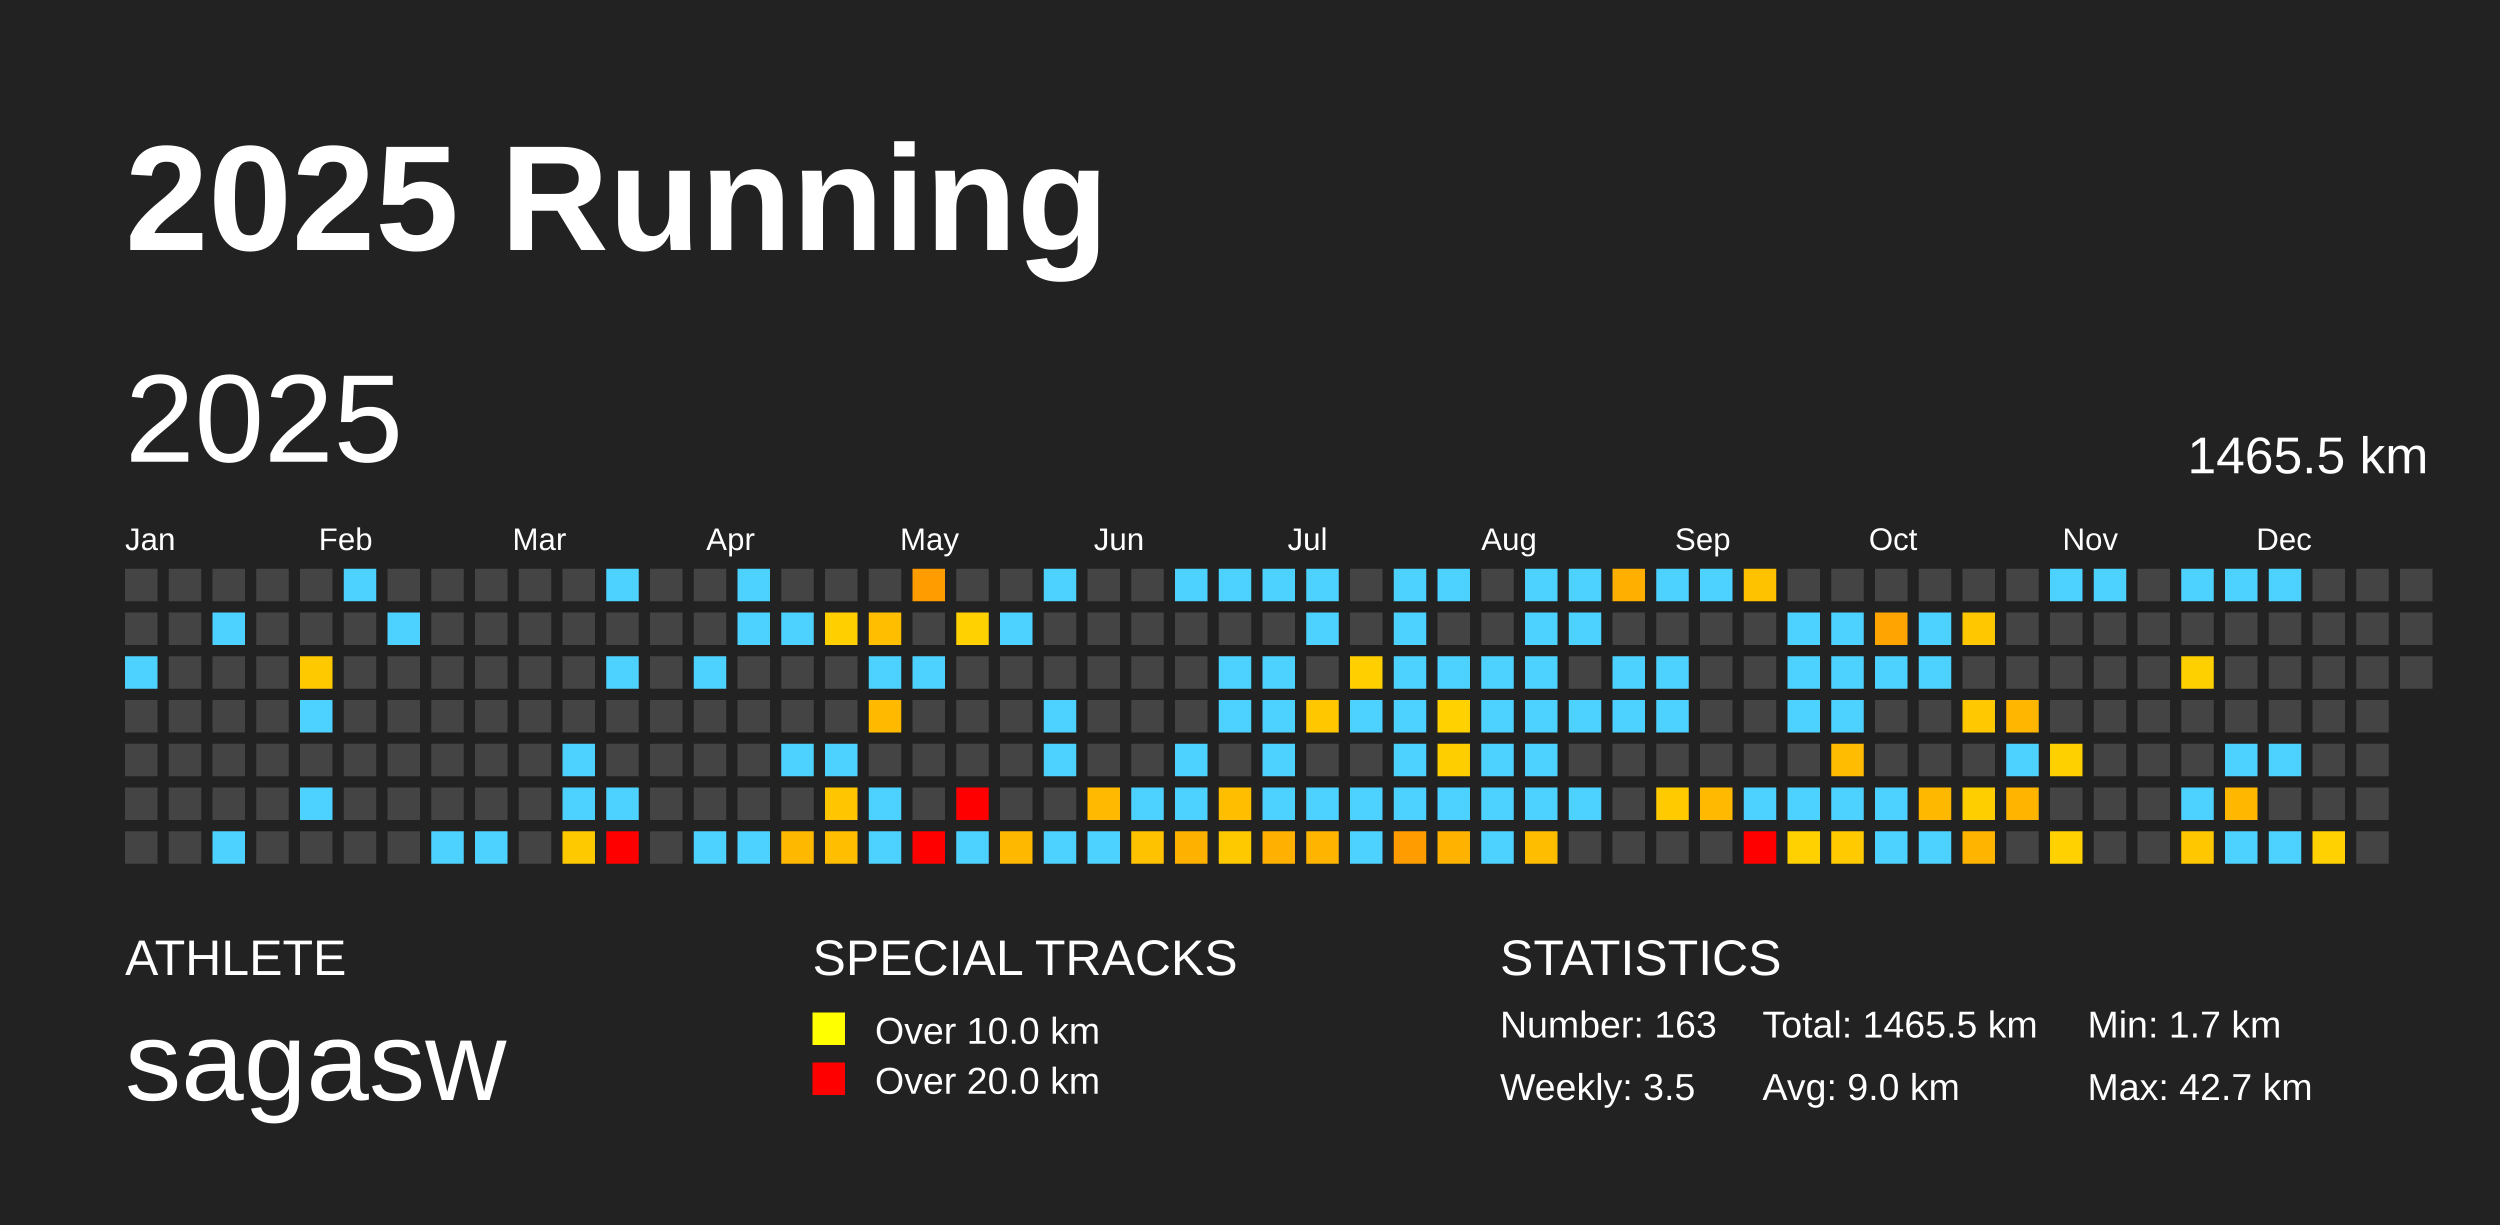
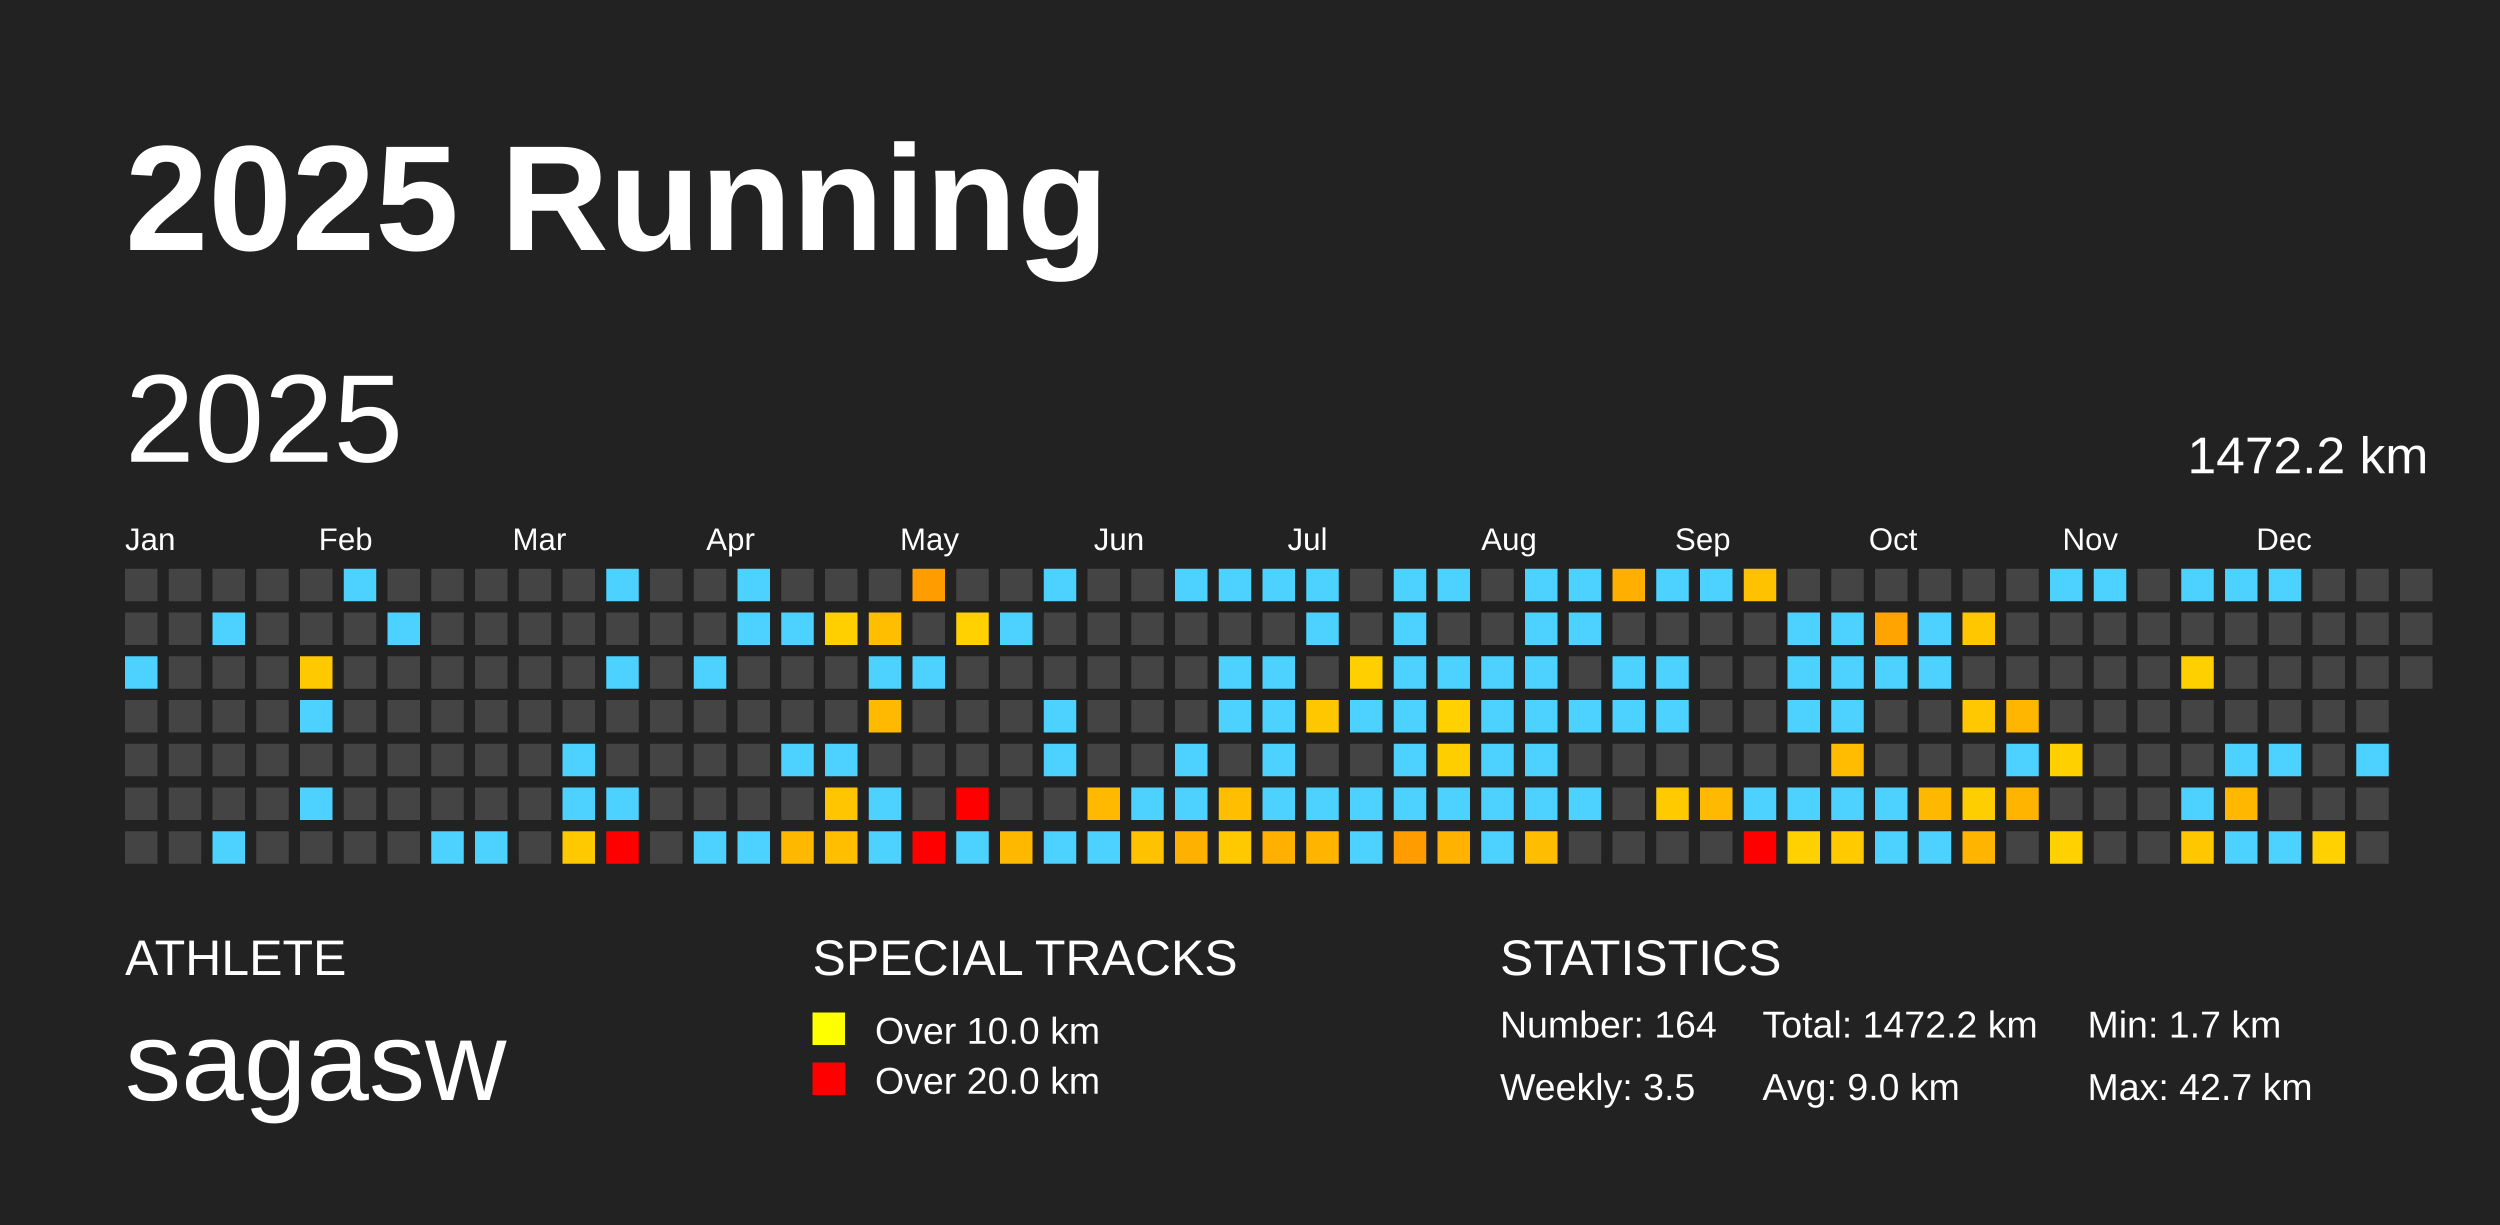
<svg xmlns="http://www.w3.org/2000/svg" baseProfile="full" height="98mm" version="1.1" viewBox="0,0,200,98" width="200mm">
  <defs />
  <rect fill="#222222" height="98" width="200" x="0" y="0" />
  <text fill="#FFFFFF" style="font-size:12px; font-family:Arial; font-weight:bold;" x="10" y="20">2025 Running</text>
  <text fill="#FFFFFF" style="font-size:4px; font-family:Arial" x="10" y="78">ATHLETE</text>
  <text fill="#FFFFFF" style="font-size:9px; font-family:Arial" x="10" y="88">sagasw</text>
  <text fill="#FFFFFF" style="font-size:4px; font-family:Arial" x="65" y="78">SPECIAL TRACKS</text>
  <rect fill="yellow" height="2.6" width="2.6" x="65" y="81" />
  <text fill="#FFFFFF" style="font-size:3px; font-family:Arial" x="70" y="83.5">Over 10.0 km</text>
  <rect fill="red" height="2.6" width="2.6" x="65" y="85" />
  <text fill="#FFFFFF" style="font-size:3px; font-family:Arial" x="70" y="87.5">Over 20.0 km</text>
  <text fill="#FFFFFF" style="font-size:4px; font-family:Arial" x="120" y="78">STATISTICS</text>
-   <text fill="#FFFFFF" style="font-size:3px; font-family:Arial" x="120" y="83">Number: 163</text>
+   <text fill="#FFFFFF" style="font-size:3px; font-family:Arial" x="120" y="83">Number: 164</text>
  <text fill="#FFFFFF" style="font-size:3px; font-family:Arial" x="120" y="88">Weekly: 3.5</text>
-   <text fill="#FFFFFF" style="font-size:3px; font-family:Arial" x="141" y="83">Total: 1465.5 km</text>
+   <text fill="#FFFFFF" style="font-size:3px; font-family:Arial" x="141" y="83">Total: 1472.2 km</text>
  <text fill="#FFFFFF" style="font-size:3px; font-family:Arial" x="141" y="88">Avg: 9.0 km</text>
  <text fill="#FFFFFF" style="font-size:3px; font-family:Arial" x="167" y="83">Min: 1.7 km</text>
  <text fill="#FFFFFF" style="font-size:3px; font-family:Arial" x="167" y="88">Max: 42.7 km</text>
  <text dominant-baseline="hanging" fill="#FFFFFF" style="font-size:10.0px; font-family:Arial;" x="10" y="30">2025</text>
-   <text dominant-baseline="hanging" fill="#FFFFFF" style="font-size:4.125px; font-family:Arial;" x="175" y="35">1465.5 km</text>
+   <text dominant-baseline="hanging" fill="#FFFFFF" style="font-size:4.125px; font-family:Arial;" x="175" y="35">1472.2 km</text>
  <text fill="#FFFFFF" style="font-size:2.5px; font-family:Arial" x="10.0" y="44">Jan</text>
  <text fill="#FFFFFF" style="font-size:2.5px; font-family:Arial" x="25.5" y="44">Feb</text>
  <text fill="#FFFFFF" style="font-size:2.5px; font-family:Arial" x="41.0" y="44">Mar</text>
  <text fill="#FFFFFF" style="font-size:2.5px; font-family:Arial" x="56.5" y="44">Apr</text>
  <text fill="#FFFFFF" style="font-size:2.5px; font-family:Arial" x="72.0" y="44">May</text>
  <text fill="#FFFFFF" style="font-size:2.5px; font-family:Arial" x="87.5" y="44">Jun</text>
  <text fill="#FFFFFF" style="font-size:2.5px; font-family:Arial" x="103.0" y="44">Jul</text>
  <text fill="#FFFFFF" style="font-size:2.5px; font-family:Arial" x="118.5" y="44">Aug</text>
  <text fill="#FFFFFF" style="font-size:2.5px; font-family:Arial" x="134.0" y="44">Sep</text>
  <text fill="#FFFFFF" style="font-size:2.5px; font-family:Arial" x="149.5" y="44">Oct</text>
  <text fill="#FFFFFF" style="font-size:2.5px; font-family:Arial" x="165.0" y="44">Nov</text>
  <text fill="#FFFFFF" style="font-size:2.5px; font-family:Arial" x="180.5" y="44">Dec</text>
  <rect fill="#444444" height="2.6" width="2.6" x="10.0" y="45.5" />
  <rect fill="#444444" height="2.6" width="2.6" x="10.0" y="49.0" />
  <rect fill="#4dd2ff" height="2.6" width="2.6" x="10.0" y="52.5" />
  <rect fill="#444444" height="2.6" width="2.6" x="10.0" y="56.0" />
  <rect fill="#444444" height="2.6" width="2.6" x="10.0" y="59.5" />
  <rect fill="#444444" height="2.6" width="2.6" x="10.0" y="63.0" />
  <rect fill="#444444" height="2.6" width="2.6" x="10.0" y="66.5" />
  <rect fill="#444444" height="2.6" width="2.6" x="13.5" y="45.5" />
  <rect fill="#444444" height="2.6" width="2.6" x="13.5" y="49.0" />
  <rect fill="#444444" height="2.6" width="2.6" x="13.5" y="52.5" />
  <rect fill="#444444" height="2.6" width="2.6" x="13.5" y="56.0" />
  <rect fill="#444444" height="2.6" width="2.6" x="13.5" y="59.5" />
  <rect fill="#444444" height="2.6" width="2.6" x="13.5" y="63.0" />
  <rect fill="#444444" height="2.6" width="2.6" x="13.5" y="66.5" />
  <rect fill="#444444" height="2.6" width="2.6" x="17.0" y="45.5" />
  <rect fill="#4dd2ff" height="2.6" width="2.6" x="17.0" y="49.0" />
  <rect fill="#444444" height="2.6" width="2.6" x="17.0" y="52.5" />
  <rect fill="#444444" height="2.6" width="2.6" x="17.0" y="56.0" />
  <rect fill="#444444" height="2.6" width="2.6" x="17.0" y="59.5" />
  <rect fill="#444444" height="2.6" width="2.6" x="17.0" y="63.0" />
  <rect fill="#4dd2ff" height="2.6" width="2.6" x="17.0" y="66.5" />
  <rect fill="#444444" height="2.6" width="2.6" x="20.5" y="45.5" />
  <rect fill="#444444" height="2.6" width="2.6" x="20.5" y="49.0" />
  <rect fill="#444444" height="2.6" width="2.6" x="20.5" y="52.5" />
  <rect fill="#444444" height="2.6" width="2.6" x="20.5" y="56.0" />
  <rect fill="#444444" height="2.6" width="2.6" x="20.5" y="59.5" />
  <rect fill="#444444" height="2.6" width="2.6" x="20.5" y="63.0" />
  <rect fill="#444444" height="2.6" width="2.6" x="20.5" y="66.5" />
  <rect fill="#444444" height="2.6" width="2.6" x="24.0" y="45.5" />
  <rect fill="#444444" height="2.6" width="2.6" x="24.0" y="49.0" />
  <rect fill="#ffc900" height="2.6" width="2.6" x="24.0" y="52.5" />
  <rect fill="#4dd2ff" height="2.6" width="2.6" x="24.0" y="56.0" />
  <rect fill="#444444" height="2.6" width="2.6" x="24.0" y="59.5" />
  <rect fill="#4dd2ff" height="2.6" width="2.6" x="24.0" y="63.0" />
  <rect fill="#444444" height="2.6" width="2.6" x="24.0" y="66.5" />
  <rect fill="#4dd2ff" height="2.6" width="2.6" x="27.5" y="45.5" />
  <rect fill="#444444" height="2.6" width="2.6" x="27.5" y="49.0" />
  <rect fill="#444444" height="2.6" width="2.6" x="27.5" y="52.5" />
  <rect fill="#444444" height="2.6" width="2.6" x="27.5" y="56.0" />
  <rect fill="#444444" height="2.6" width="2.6" x="27.5" y="59.5" />
  <rect fill="#444444" height="2.6" width="2.6" x="27.5" y="63.0" />
  <rect fill="#444444" height="2.6" width="2.6" x="27.5" y="66.5" />
  <rect fill="#444444" height="2.6" width="2.6" x="31.0" y="45.5" />
  <rect fill="#4dd2ff" height="2.6" width="2.6" x="31.0" y="49.0" />
  <rect fill="#444444" height="2.6" width="2.6" x="31.0" y="52.5" />
  <rect fill="#444444" height="2.6" width="2.6" x="31.0" y="56.0" />
  <rect fill="#444444" height="2.6" width="2.6" x="31.0" y="59.5" />
  <rect fill="#444444" height="2.6" width="2.6" x="31.0" y="63.0" />
  <rect fill="#444444" height="2.6" width="2.6" x="31.0" y="66.5" />
  <rect fill="#444444" height="2.6" width="2.6" x="34.5" y="45.5" />
  <rect fill="#444444" height="2.6" width="2.6" x="34.5" y="49.0" />
  <rect fill="#444444" height="2.6" width="2.6" x="34.5" y="52.5" />
  <rect fill="#444444" height="2.6" width="2.6" x="34.5" y="56.0" />
  <rect fill="#444444" height="2.6" width="2.6" x="34.5" y="59.5" />
  <rect fill="#444444" height="2.6" width="2.6" x="34.5" y="63.0" />
  <rect fill="#4dd2ff" height="2.6" width="2.6" x="34.5" y="66.5" />
  <rect fill="#444444" height="2.6" width="2.6" x="38.0" y="45.5" />
  <rect fill="#444444" height="2.6" width="2.6" x="38.0" y="49.0" />
  <rect fill="#444444" height="2.6" width="2.6" x="38.0" y="52.5" />
  <rect fill="#444444" height="2.6" width="2.6" x="38.0" y="56.0" />
  <rect fill="#444444" height="2.6" width="2.6" x="38.0" y="59.5" />
  <rect fill="#444444" height="2.6" width="2.6" x="38.0" y="63.0" />
  <rect fill="#4dd2ff" height="2.6" width="2.6" x="38.0" y="66.5" />
  <rect fill="#444444" height="2.6" width="2.6" x="41.5" y="45.5" />
  <rect fill="#444444" height="2.6" width="2.6" x="41.5" y="49.0" />
  <rect fill="#444444" height="2.6" width="2.6" x="41.5" y="52.5" />
  <rect fill="#444444" height="2.6" width="2.6" x="41.5" y="56.0" />
  <rect fill="#444444" height="2.6" width="2.6" x="41.5" y="59.5" />
  <rect fill="#444444" height="2.6" width="2.6" x="41.5" y="63.0" />
  <rect fill="#444444" height="2.6" width="2.6" x="41.5" y="66.5" />
  <rect fill="#444444" height="2.6" width="2.6" x="45.0" y="45.5" />
  <rect fill="#444444" height="2.6" width="2.6" x="45.0" y="49.0" />
  <rect fill="#444444" height="2.6" width="2.6" x="45.0" y="52.5" />
  <rect fill="#444444" height="2.6" width="2.6" x="45.0" y="56.0" />
  <rect fill="#4dd2ff" height="2.6" width="2.6" x="45.0" y="59.5" />
  <rect fill="#4dd2ff" height="2.6" width="2.6" x="45.0" y="63.0" />
  <rect fill="#ffc900" height="2.6" width="2.6" x="45.0" y="66.5" />
  <rect fill="#4dd2ff" height="2.6" width="2.6" x="48.5" y="45.5" />
  <rect fill="#444444" height="2.6" width="2.6" x="48.5" y="49.0" />
  <rect fill="#4dd2ff" height="2.6" width="2.6" x="48.5" y="52.5" />
  <rect fill="#444444" height="2.6" width="2.6" x="48.5" y="56.0" />
  <rect fill="#444444" height="2.6" width="2.6" x="48.5" y="59.5" />
  <rect fill="#4dd2ff" height="2.6" width="2.6" x="48.5" y="63.0" />
  <rect fill="red" height="2.6" width="2.6" x="48.5" y="66.5" />
  <rect fill="#444444" height="2.6" width="2.6" x="52.0" y="45.5" />
  <rect fill="#444444" height="2.6" width="2.6" x="52.0" y="49.0" />
  <rect fill="#444444" height="2.6" width="2.6" x="52.0" y="52.5" />
  <rect fill="#444444" height="2.6" width="2.6" x="52.0" y="56.0" />
  <rect fill="#444444" height="2.6" width="2.6" x="52.0" y="59.5" />
  <rect fill="#444444" height="2.6" width="2.6" x="52.0" y="63.0" />
  <rect fill="#444444" height="2.6" width="2.6" x="52.0" y="66.5" />
  <rect fill="#444444" height="2.6" width="2.6" x="55.5" y="45.5" />
  <rect fill="#444444" height="2.6" width="2.6" x="55.5" y="49.0" />
  <rect fill="#4dd2ff" height="2.6" width="2.6" x="55.5" y="52.5" />
  <rect fill="#444444" height="2.6" width="2.6" x="55.5" y="56.0" />
  <rect fill="#444444" height="2.6" width="2.6" x="55.5" y="59.5" />
  <rect fill="#444444" height="2.6" width="2.6" x="55.5" y="63.0" />
  <rect fill="#4dd2ff" height="2.6" width="2.6" x="55.5" y="66.5" />
  <rect fill="#4dd2ff" height="2.6" width="2.6" x="59.0" y="45.5" />
  <rect fill="#4dd2ff" height="2.6" width="2.6" x="59.0" y="49.0" />
  <rect fill="#444444" height="2.6" width="2.6" x="59.0" y="52.5" />
  <rect fill="#444444" height="2.6" width="2.6" x="59.0" y="56.0" />
  <rect fill="#444444" height="2.6" width="2.6" x="59.0" y="59.5" />
  <rect fill="#444444" height="2.6" width="2.6" x="59.0" y="63.0" />
  <rect fill="#4dd2ff" height="2.6" width="2.6" x="59.0" y="66.5" />
  <rect fill="#444444" height="2.6" width="2.6" x="62.5" y="45.5" />
  <rect fill="#4dd2ff" height="2.6" width="2.6" x="62.5" y="49.0" />
  <rect fill="#444444" height="2.6" width="2.6" x="62.5" y="52.5" />
  <rect fill="#444444" height="2.6" width="2.6" x="62.5" y="56.0" />
  <rect fill="#4dd2ff" height="2.6" width="2.6" x="62.5" y="59.5" />
  <rect fill="#444444" height="2.6" width="2.6" x="62.5" y="63.0" />
  <rect fill="#ffb800" height="2.6" width="2.6" x="62.5" y="66.5" />
  <rect fill="#444444" height="2.6" width="2.6" x="66.0" y="45.5" />
  <rect fill="#ffcf00" height="2.6" width="2.6" x="66.0" y="49.0" />
  <rect fill="#444444" height="2.6" width="2.6" x="66.0" y="52.5" />
  <rect fill="#444444" height="2.6" width="2.6" x="66.0" y="56.0" />
  <rect fill="#4dd2ff" height="2.6" width="2.6" x="66.0" y="59.5" />
  <rect fill="#ffc500" height="2.6" width="2.6" x="66.0" y="63.0" />
  <rect fill="#ffbe00" height="2.6" width="2.6" x="66.0" y="66.5" />
  <rect fill="#444444" height="2.6" width="2.6" x="69.5" y="45.5" />
  <rect fill="#ffbe00" height="2.6" width="2.6" x="69.5" y="49.0" />
  <rect fill="#4dd2ff" height="2.6" width="2.6" x="69.5" y="52.5" />
  <rect fill="#ffba00" height="2.6" width="2.6" x="69.5" y="56.0" />
  <rect fill="#444444" height="2.6" width="2.6" x="69.5" y="59.5" />
  <rect fill="#4dd2ff" height="2.6" width="2.6" x="69.5" y="63.0" />
  <rect fill="#4dd2ff" height="2.6" width="2.6" x="69.5" y="66.5" />
  <rect fill="#ff9c00" height="2.6" width="2.6" x="73.0" y="45.5" />
  <rect fill="#444444" height="2.6" width="2.6" x="73.0" y="49.0" />
  <rect fill="#4dd2ff" height="2.6" width="2.6" x="73.0" y="52.5" />
  <rect fill="#444444" height="2.6" width="2.6" x="73.0" y="56.0" />
  <rect fill="#444444" height="2.6" width="2.6" x="73.0" y="59.5" />
  <rect fill="#444444" height="2.6" width="2.6" x="73.0" y="63.0" />
  <rect fill="red" height="2.6" width="2.6" x="73.0" y="66.5" />
  <rect fill="#444444" height="2.6" width="2.6" x="76.5" y="45.5" />
  <rect fill="#ffd100" height="2.6" width="2.6" x="76.5" y="49.0" />
  <rect fill="#444444" height="2.6" width="2.6" x="76.5" y="52.5" />
  <rect fill="#444444" height="2.6" width="2.6" x="76.5" y="56.0" />
  <rect fill="#444444" height="2.6" width="2.6" x="76.5" y="59.5" />
  <rect fill="red" height="2.6" width="2.6" x="76.5" y="63.0" />
  <rect fill="#4dd2ff" height="2.6" width="2.6" x="76.5" y="66.5" />
  <rect fill="#444444" height="2.6" width="2.6" x="80.0" y="45.5" />
  <rect fill="#4dd2ff" height="2.6" width="2.6" x="80.0" y="49.0" />
  <rect fill="#444444" height="2.6" width="2.6" x="80.0" y="52.5" />
  <rect fill="#444444" height="2.6" width="2.6" x="80.0" y="56.0" />
  <rect fill="#444444" height="2.6" width="2.6" x="80.0" y="59.5" />
  <rect fill="#444444" height="2.6" width="2.6" x="80.0" y="63.0" />
  <rect fill="#ffb800" height="2.6" width="2.6" x="80.0" y="66.5" />
  <rect fill="#4dd2ff" height="2.6" width="2.6" x="83.5" y="45.5" />
  <rect fill="#444444" height="2.6" width="2.6" x="83.5" y="49.0" />
  <rect fill="#444444" height="2.6" width="2.6" x="83.5" y="52.5" />
  <rect fill="#4dd2ff" height="2.6" width="2.6" x="83.5" y="56.0" />
  <rect fill="#4dd2ff" height="2.6" width="2.6" x="83.5" y="59.5" />
  <rect fill="#444444" height="2.6" width="2.6" x="83.5" y="63.0" />
  <rect fill="#4dd2ff" height="2.6" width="2.6" x="83.5" y="66.5" />
  <rect fill="#444444" height="2.6" width="2.6" x="87.0" y="45.5" />
  <rect fill="#444444" height="2.6" width="2.6" x="87.0" y="49.0" />
  <rect fill="#444444" height="2.6" width="2.6" x="87.0" y="52.5" />
  <rect fill="#444444" height="2.6" width="2.6" x="87.0" y="56.0" />
  <rect fill="#444444" height="2.6" width="2.6" x="87.0" y="59.5" />
  <rect fill="#ffb900" height="2.6" width="2.6" x="87.0" y="63.0" />
  <rect fill="#4dd2ff" height="2.6" width="2.6" x="87.0" y="66.5" />
  <rect fill="#444444" height="2.6" width="2.6" x="90.5" y="45.5" />
  <rect fill="#444444" height="2.6" width="2.6" x="90.5" y="49.0" />
  <rect fill="#444444" height="2.6" width="2.6" x="90.5" y="52.5" />
  <rect fill="#444444" height="2.6" width="2.6" x="90.5" y="56.0" />
  <rect fill="#444444" height="2.6" width="2.6" x="90.5" y="59.5" />
  <rect fill="#4dd2ff" height="2.6" width="2.6" x="90.5" y="63.0" />
  <rect fill="#ffc200" height="2.6" width="2.6" x="90.5" y="66.5" />
  <rect fill="#4dd2ff" height="2.6" width="2.6" x="94.0" y="45.5" />
  <rect fill="#444444" height="2.6" width="2.6" x="94.0" y="49.0" />
  <rect fill="#444444" height="2.6" width="2.6" x="94.0" y="52.5" />
  <rect fill="#444444" height="2.6" width="2.6" x="94.0" y="56.0" />
  <rect fill="#4dd2ff" height="2.6" width="2.6" x="94.0" y="59.5" />
  <rect fill="#4dd2ff" height="2.6" width="2.6" x="94.0" y="63.0" />
  <rect fill="#ffb100" height="2.6" width="2.6" x="94.0" y="66.5" />
  <rect fill="#4dd2ff" height="2.6" width="2.6" x="97.5" y="45.5" />
  <rect fill="#444444" height="2.6" width="2.6" x="97.5" y="49.0" />
  <rect fill="#4dd2ff" height="2.6" width="2.6" x="97.5" y="52.5" />
  <rect fill="#4dd2ff" height="2.6" width="2.6" x="97.5" y="56.0" />
  <rect fill="#444444" height="2.6" width="2.6" x="97.5" y="59.5" />
  <rect fill="#ffbe00" height="2.6" width="2.6" x="97.5" y="63.0" />
  <rect fill="#ffc900" height="2.6" width="2.6" x="97.5" y="66.5" />
  <rect fill="#4dd2ff" height="2.6" width="2.6" x="101.0" y="45.5" />
  <rect fill="#444444" height="2.6" width="2.6" x="101.0" y="49.0" />
  <rect fill="#4dd2ff" height="2.6" width="2.6" x="101.0" y="52.5" />
  <rect fill="#4dd2ff" height="2.6" width="2.6" x="101.0" y="56.0" />
  <rect fill="#4dd2ff" height="2.6" width="2.6" x="101.0" y="59.5" />
  <rect fill="#4dd2ff" height="2.6" width="2.6" x="101.0" y="63.0" />
  <rect fill="#ffb000" height="2.6" width="2.6" x="101.0" y="66.5" />
  <rect fill="#4dd2ff" height="2.6" width="2.6" x="104.5" y="45.5" />
  <rect fill="#4dd2ff" height="2.6" width="2.6" x="104.5" y="49.0" />
  <rect fill="#444444" height="2.6" width="2.6" x="104.5" y="52.5" />
  <rect fill="#ffc700" height="2.6" width="2.6" x="104.5" y="56.0" />
  <rect fill="#444444" height="2.6" width="2.6" x="104.5" y="59.5" />
  <rect fill="#4dd2ff" height="2.6" width="2.6" x="104.5" y="63.0" />
  <rect fill="#ffb500" height="2.6" width="2.6" x="104.5" y="66.5" />
  <rect fill="#444444" height="2.6" width="2.6" x="108.0" y="45.5" />
  <rect fill="#444444" height="2.6" width="2.6" x="108.0" y="49.0" />
  <rect fill="#ffcf00" height="2.6" width="2.6" x="108.0" y="52.5" />
  <rect fill="#4dd2ff" height="2.6" width="2.6" x="108.0" y="56.0" />
  <rect fill="#444444" height="2.6" width="2.6" x="108.0" y="59.5" />
  <rect fill="#4dd2ff" height="2.6" width="2.6" x="108.0" y="63.0" />
  <rect fill="#4dd2ff" height="2.6" width="2.6" x="108.0" y="66.5" />
  <rect fill="#4dd2ff" height="2.6" width="2.6" x="111.5" y="45.5" />
  <rect fill="#4dd2ff" height="2.6" width="2.6" x="111.5" y="49.0" />
  <rect fill="#4dd2ff" height="2.6" width="2.6" x="111.5" y="52.5" />
  <rect fill="#4dd2ff" height="2.6" width="2.6" x="111.5" y="56.0" />
  <rect fill="#4dd2ff" height="2.6" width="2.6" x="111.5" y="59.5" />
  <rect fill="#4dd2ff" height="2.6" width="2.6" x="111.5" y="63.0" />
  <rect fill="#ff9c00" height="2.6" width="2.6" x="111.5" y="66.5" />
  <rect fill="#4dd2ff" height="2.6" width="2.6" x="115.0" y="45.5" />
  <rect fill="#444444" height="2.6" width="2.6" x="115.0" y="49.0" />
  <rect fill="#4dd2ff" height="2.6" width="2.6" x="115.0" y="52.5" />
  <rect fill="#ffd100" height="2.6" width="2.6" x="115.0" y="56.0" />
  <rect fill="#ffce00" height="2.6" width="2.6" x="115.0" y="59.5" />
  <rect fill="#4dd2ff" height="2.6" width="2.6" x="115.0" y="63.0" />
  <rect fill="#ffb300" height="2.6" width="2.6" x="115.0" y="66.5" />
  <rect fill="#444444" height="2.6" width="2.6" x="118.5" y="45.5" />
  <rect fill="#444444" height="2.6" width="2.6" x="118.5" y="49.0" />
  <rect fill="#4dd2ff" height="2.6" width="2.6" x="118.5" y="52.5" />
  <rect fill="#4dd2ff" height="2.6" width="2.6" x="118.5" y="56.0" />
  <rect fill="#4dd2ff" height="2.6" width="2.6" x="118.5" y="59.5" />
  <rect fill="#4dd2ff" height="2.6" width="2.6" x="118.5" y="63.0" />
  <rect fill="#4dd2ff" height="2.6" width="2.6" x="118.5" y="66.5" />
  <rect fill="#4dd2ff" height="2.6" width="2.6" x="122.0" y="45.5" />
  <rect fill="#4dd2ff" height="2.6" width="2.6" x="122.0" y="49.0" />
  <rect fill="#4dd2ff" height="2.6" width="2.6" x="122.0" y="52.5" />
  <rect fill="#4dd2ff" height="2.6" width="2.6" x="122.0" y="56.0" />
  <rect fill="#4dd2ff" height="2.6" width="2.6" x="122.0" y="59.5" />
  <rect fill="#4dd2ff" height="2.6" width="2.6" x="122.0" y="63.0" />
  <rect fill="#ffbd00" height="2.6" width="2.6" x="122.0" y="66.5" />
  <rect fill="#4dd2ff" height="2.6" width="2.6" x="125.5" y="45.5" />
  <rect fill="#4dd2ff" height="2.6" width="2.6" x="125.5" y="49.0" />
  <rect fill="#444444" height="2.6" width="2.6" x="125.5" y="52.5" />
  <rect fill="#4dd2ff" height="2.6" width="2.6" x="125.5" y="56.0" />
  <rect fill="#444444" height="2.6" width="2.6" x="125.5" y="59.5" />
  <rect fill="#4dd2ff" height="2.6" width="2.6" x="125.5" y="63.0" />
  <rect fill="#444444" height="2.6" width="2.6" x="125.5" y="66.5" />
  <rect fill="#ffaf00" height="2.6" width="2.6" x="129.0" y="45.5" />
  <rect fill="#444444" height="2.6" width="2.6" x="129.0" y="49.0" />
  <rect fill="#4dd2ff" height="2.6" width="2.6" x="129.0" y="52.5" />
  <rect fill="#4dd2ff" height="2.6" width="2.6" x="129.0" y="56.0" />
  <rect fill="#444444" height="2.6" width="2.6" x="129.0" y="59.5" />
  <rect fill="#444444" height="2.6" width="2.6" x="129.0" y="63.0" />
  <rect fill="#444444" height="2.6" width="2.6" x="129.0" y="66.5" />
  <rect fill="#4dd2ff" height="2.6" width="2.6" x="132.5" y="45.5" />
  <rect fill="#444444" height="2.6" width="2.6" x="132.5" y="49.0" />
  <rect fill="#4dd2ff" height="2.6" width="2.6" x="132.5" y="52.5" />
  <rect fill="#4dd2ff" height="2.6" width="2.6" x="132.5" y="56.0" />
  <rect fill="#444444" height="2.6" width="2.6" x="132.5" y="59.5" />
  <rect fill="#ffca00" height="2.6" width="2.6" x="132.5" y="63.0" />
  <rect fill="#444444" height="2.6" width="2.6" x="132.5" y="66.5" />
  <rect fill="#4dd2ff" height="2.6" width="2.6" x="136.0" y="45.5" />
  <rect fill="#444444" height="2.6" width="2.6" x="136.0" y="49.0" />
  <rect fill="#444444" height="2.6" width="2.6" x="136.0" y="52.5" />
  <rect fill="#444444" height="2.6" width="2.6" x="136.0" y="56.0" />
  <rect fill="#444444" height="2.6" width="2.6" x="136.0" y="59.5" />
  <rect fill="#ffb900" height="2.6" width="2.6" x="136.0" y="63.0" />
  <rect fill="#444444" height="2.6" width="2.6" x="136.0" y="66.5" />
  <rect fill="#ffc200" height="2.6" width="2.6" x="139.5" y="45.5" />
  <rect fill="#444444" height="2.6" width="2.6" x="139.5" y="49.0" />
  <rect fill="#444444" height="2.6" width="2.6" x="139.5" y="52.5" />
  <rect fill="#444444" height="2.6" width="2.6" x="139.5" y="56.0" />
  <rect fill="#444444" height="2.6" width="2.6" x="139.5" y="59.5" />
  <rect fill="#4dd2ff" height="2.6" width="2.6" x="139.5" y="63.0" />
  <rect fill="red" height="2.6" width="2.6" x="139.5" y="66.5" />
  <rect fill="#444444" height="2.6" width="2.6" x="143.0" y="45.5" />
  <rect fill="#4dd2ff" height="2.6" width="2.6" x="143.0" y="49.0" />
  <rect fill="#4dd2ff" height="2.6" width="2.6" x="143.0" y="52.5" />
  <rect fill="#4dd2ff" height="2.6" width="2.6" x="143.0" y="56.0" />
  <rect fill="#444444" height="2.6" width="2.6" x="143.0" y="59.5" />
  <rect fill="#4dd2ff" height="2.6" width="2.6" x="143.0" y="63.0" />
  <rect fill="#ffd100" height="2.6" width="2.6" x="143.0" y="66.5" />
  <rect fill="#444444" height="2.6" width="2.6" x="146.5" y="45.5" />
  <rect fill="#4dd2ff" height="2.6" width="2.6" x="146.5" y="49.0" />
  <rect fill="#4dd2ff" height="2.6" width="2.6" x="146.5" y="52.5" />
  <rect fill="#4dd2ff" height="2.6" width="2.6" x="146.5" y="56.0" />
  <rect fill="#ffbc00" height="2.6" width="2.6" x="146.5" y="59.5" />
  <rect fill="#4dd2ff" height="2.6" width="2.6" x="146.5" y="63.0" />
  <rect fill="#ffcb00" height="2.6" width="2.6" x="146.5" y="66.5" />
  <rect fill="#444444" height="2.6" width="2.6" x="150.0" y="45.5" />
  <rect fill="#ffa400" height="2.6" width="2.6" x="150.0" y="49.0" />
  <rect fill="#4dd2ff" height="2.6" width="2.6" x="150.0" y="52.5" />
  <rect fill="#444444" height="2.6" width="2.6" x="150.0" y="56.0" />
  <rect fill="#444444" height="2.6" width="2.6" x="150.0" y="59.5" />
  <rect fill="#4dd2ff" height="2.6" width="2.6" x="150.0" y="63.0" />
  <rect fill="#4dd2ff" height="2.6" width="2.6" x="150.0" y="66.5" />
  <rect fill="#444444" height="2.6" width="2.6" x="153.5" y="45.5" />
  <rect fill="#4dd2ff" height="2.6" width="2.6" x="153.5" y="49.0" />
  <rect fill="#4dd2ff" height="2.6" width="2.6" x="153.5" y="52.5" />
  <rect fill="#444444" height="2.6" width="2.6" x="153.5" y="56.0" />
  <rect fill="#444444" height="2.6" width="2.6" x="153.5" y="59.5" />
  <rect fill="#ffb800" height="2.6" width="2.6" x="153.5" y="63.0" />
  <rect fill="#4dd2ff" height="2.6" width="2.6" x="153.5" y="66.5" />
  <rect fill="#444444" height="2.6" width="2.6" x="157.0" y="45.5" />
  <rect fill="#ffc700" height="2.6" width="2.6" x="157.0" y="49.0" />
  <rect fill="#444444" height="2.6" width="2.6" x="157.0" y="52.5" />
  <rect fill="#ffc800" height="2.6" width="2.6" x="157.0" y="56.0" />
  <rect fill="#444444" height="2.6" width="2.6" x="157.0" y="59.5" />
  <rect fill="#ffce00" height="2.6" width="2.6" x="157.0" y="63.0" />
  <rect fill="#ffb500" height="2.6" width="2.6" x="157.0" y="66.5" />
  <rect fill="#444444" height="2.6" width="2.6" x="160.5" y="45.5" />
  <rect fill="#444444" height="2.6" width="2.6" x="160.5" y="49.0" />
  <rect fill="#444444" height="2.6" width="2.6" x="160.5" y="52.5" />
  <rect fill="#ffb600" height="2.6" width="2.6" x="160.5" y="56.0" />
  <rect fill="#4dd2ff" height="2.6" width="2.6" x="160.5" y="59.5" />
  <rect fill="#ffb400" height="2.6" width="2.6" x="160.5" y="63.0" />
  <rect fill="#444444" height="2.6" width="2.6" x="160.5" y="66.5" />
  <rect fill="#4dd2ff" height="2.6" width="2.6" x="164.0" y="45.5" />
  <rect fill="#444444" height="2.6" width="2.6" x="164.0" y="49.0" />
  <rect fill="#444444" height="2.6" width="2.6" x="164.0" y="52.5" />
  <rect fill="#444444" height="2.6" width="2.6" x="164.0" y="56.0" />
  <rect fill="#ffd000" height="2.6" width="2.6" x="164.0" y="59.5" />
  <rect fill="#444444" height="2.6" width="2.6" x="164.0" y="63.0" />
  <rect fill="#ffd100" height="2.6" width="2.6" x="164.0" y="66.5" />
  <rect fill="#4dd2ff" height="2.6" width="2.6" x="167.5" y="45.5" />
  <rect fill="#444444" height="2.6" width="2.6" x="167.5" y="49.0" />
  <rect fill="#444444" height="2.6" width="2.6" x="167.5" y="52.5" />
  <rect fill="#444444" height="2.6" width="2.6" x="167.5" y="56.0" />
  <rect fill="#444444" height="2.6" width="2.6" x="167.5" y="59.5" />
  <rect fill="#444444" height="2.6" width="2.6" x="167.5" y="63.0" />
  <rect fill="#444444" height="2.6" width="2.6" x="167.5" y="66.5" />
  <rect fill="#444444" height="2.6" width="2.6" x="171.0" y="45.5" />
  <rect fill="#444444" height="2.6" width="2.6" x="171.0" y="49.0" />
  <rect fill="#444444" height="2.6" width="2.6" x="171.0" y="52.5" />
  <rect fill="#444444" height="2.6" width="2.6" x="171.0" y="56.0" />
  <rect fill="#444444" height="2.6" width="2.6" x="171.0" y="59.5" />
  <rect fill="#444444" height="2.6" width="2.6" x="171.0" y="63.0" />
  <rect fill="#444444" height="2.6" width="2.6" x="171.0" y="66.5" />
  <rect fill="#4dd2ff" height="2.6" width="2.6" x="174.5" y="45.5" />
  <rect fill="#444444" height="2.6" width="2.6" x="174.5" y="49.0" />
  <rect fill="#ffd000" height="2.6" width="2.6" x="174.5" y="52.5" />
  <rect fill="#444444" height="2.6" width="2.6" x="174.5" y="56.0" />
  <rect fill="#444444" height="2.6" width="2.6" x="174.5" y="59.5" />
  <rect fill="#4dd2ff" height="2.6" width="2.6" x="174.5" y="63.0" />
  <rect fill="#ffc700" height="2.6" width="2.6" x="174.5" y="66.5" />
  <rect fill="#4dd2ff" height="2.6" width="2.6" x="178.0" y="45.5" />
  <rect fill="#444444" height="2.6" width="2.6" x="178.0" y="49.0" />
  <rect fill="#444444" height="2.6" width="2.6" x="178.0" y="52.5" />
  <rect fill="#444444" height="2.6" width="2.6" x="178.0" y="56.0" />
  <rect fill="#4dd2ff" height="2.6" width="2.6" x="178.0" y="59.5" />
  <rect fill="#ffb700" height="2.6" width="2.6" x="178.0" y="63.0" />
  <rect fill="#4dd2ff" height="2.6" width="2.6" x="178.0" y="66.5" />
  <rect fill="#4dd2ff" height="2.6" width="2.6" x="181.5" y="45.5" />
  <rect fill="#444444" height="2.6" width="2.6" x="181.5" y="49.0" />
  <rect fill="#444444" height="2.6" width="2.6" x="181.5" y="52.5" />
  <rect fill="#444444" height="2.6" width="2.6" x="181.5" y="56.0" />
  <rect fill="#4dd2ff" height="2.6" width="2.6" x="181.5" y="59.5" />
  <rect fill="#444444" height="2.6" width="2.6" x="181.5" y="63.0" />
  <rect fill="#4dd2ff" height="2.6" width="2.6" x="181.5" y="66.5" />
  <rect fill="#444444" height="2.6" width="2.6" x="185.0" y="45.5" />
  <rect fill="#444444" height="2.6" width="2.6" x="185.0" y="49.0" />
  <rect fill="#444444" height="2.6" width="2.6" x="185.0" y="52.5" />
  <rect fill="#444444" height="2.6" width="2.6" x="185.0" y="56.0" />
  <rect fill="#444444" height="2.6" width="2.6" x="185.0" y="59.5" />
  <rect fill="#444444" height="2.6" width="2.6" x="185.0" y="63.0" />
  <rect fill="#ffd100" height="2.6" width="2.6" x="185.0" y="66.5" />
  <rect fill="#444444" height="2.6" width="2.6" x="188.5" y="45.5" />
  <rect fill="#444444" height="2.6" width="2.6" x="188.5" y="49.0" />
  <rect fill="#444444" height="2.6" width="2.6" x="188.5" y="52.5" />
  <rect fill="#444444" height="2.6" width="2.6" x="188.5" y="56.0" />
-   <rect fill="#444444" height="2.6" width="2.6" x="188.5" y="59.5" />
+   <rect fill="#4dd2ff" height="2.6" width="2.6" x="188.5" y="59.5" />
  <rect fill="#444444" height="2.6" width="2.6" x="188.5" y="63.0" />
  <rect fill="#444444" height="2.6" width="2.6" x="188.5" y="66.5" />
  <rect fill="#444444" height="2.6" width="2.6" x="192.0" y="45.5" />
  <rect fill="#444444" height="2.6" width="2.6" x="192.0" y="49.0" />
  <rect fill="#444444" height="2.6" width="2.6" x="192.0" y="52.5" />
</svg>
